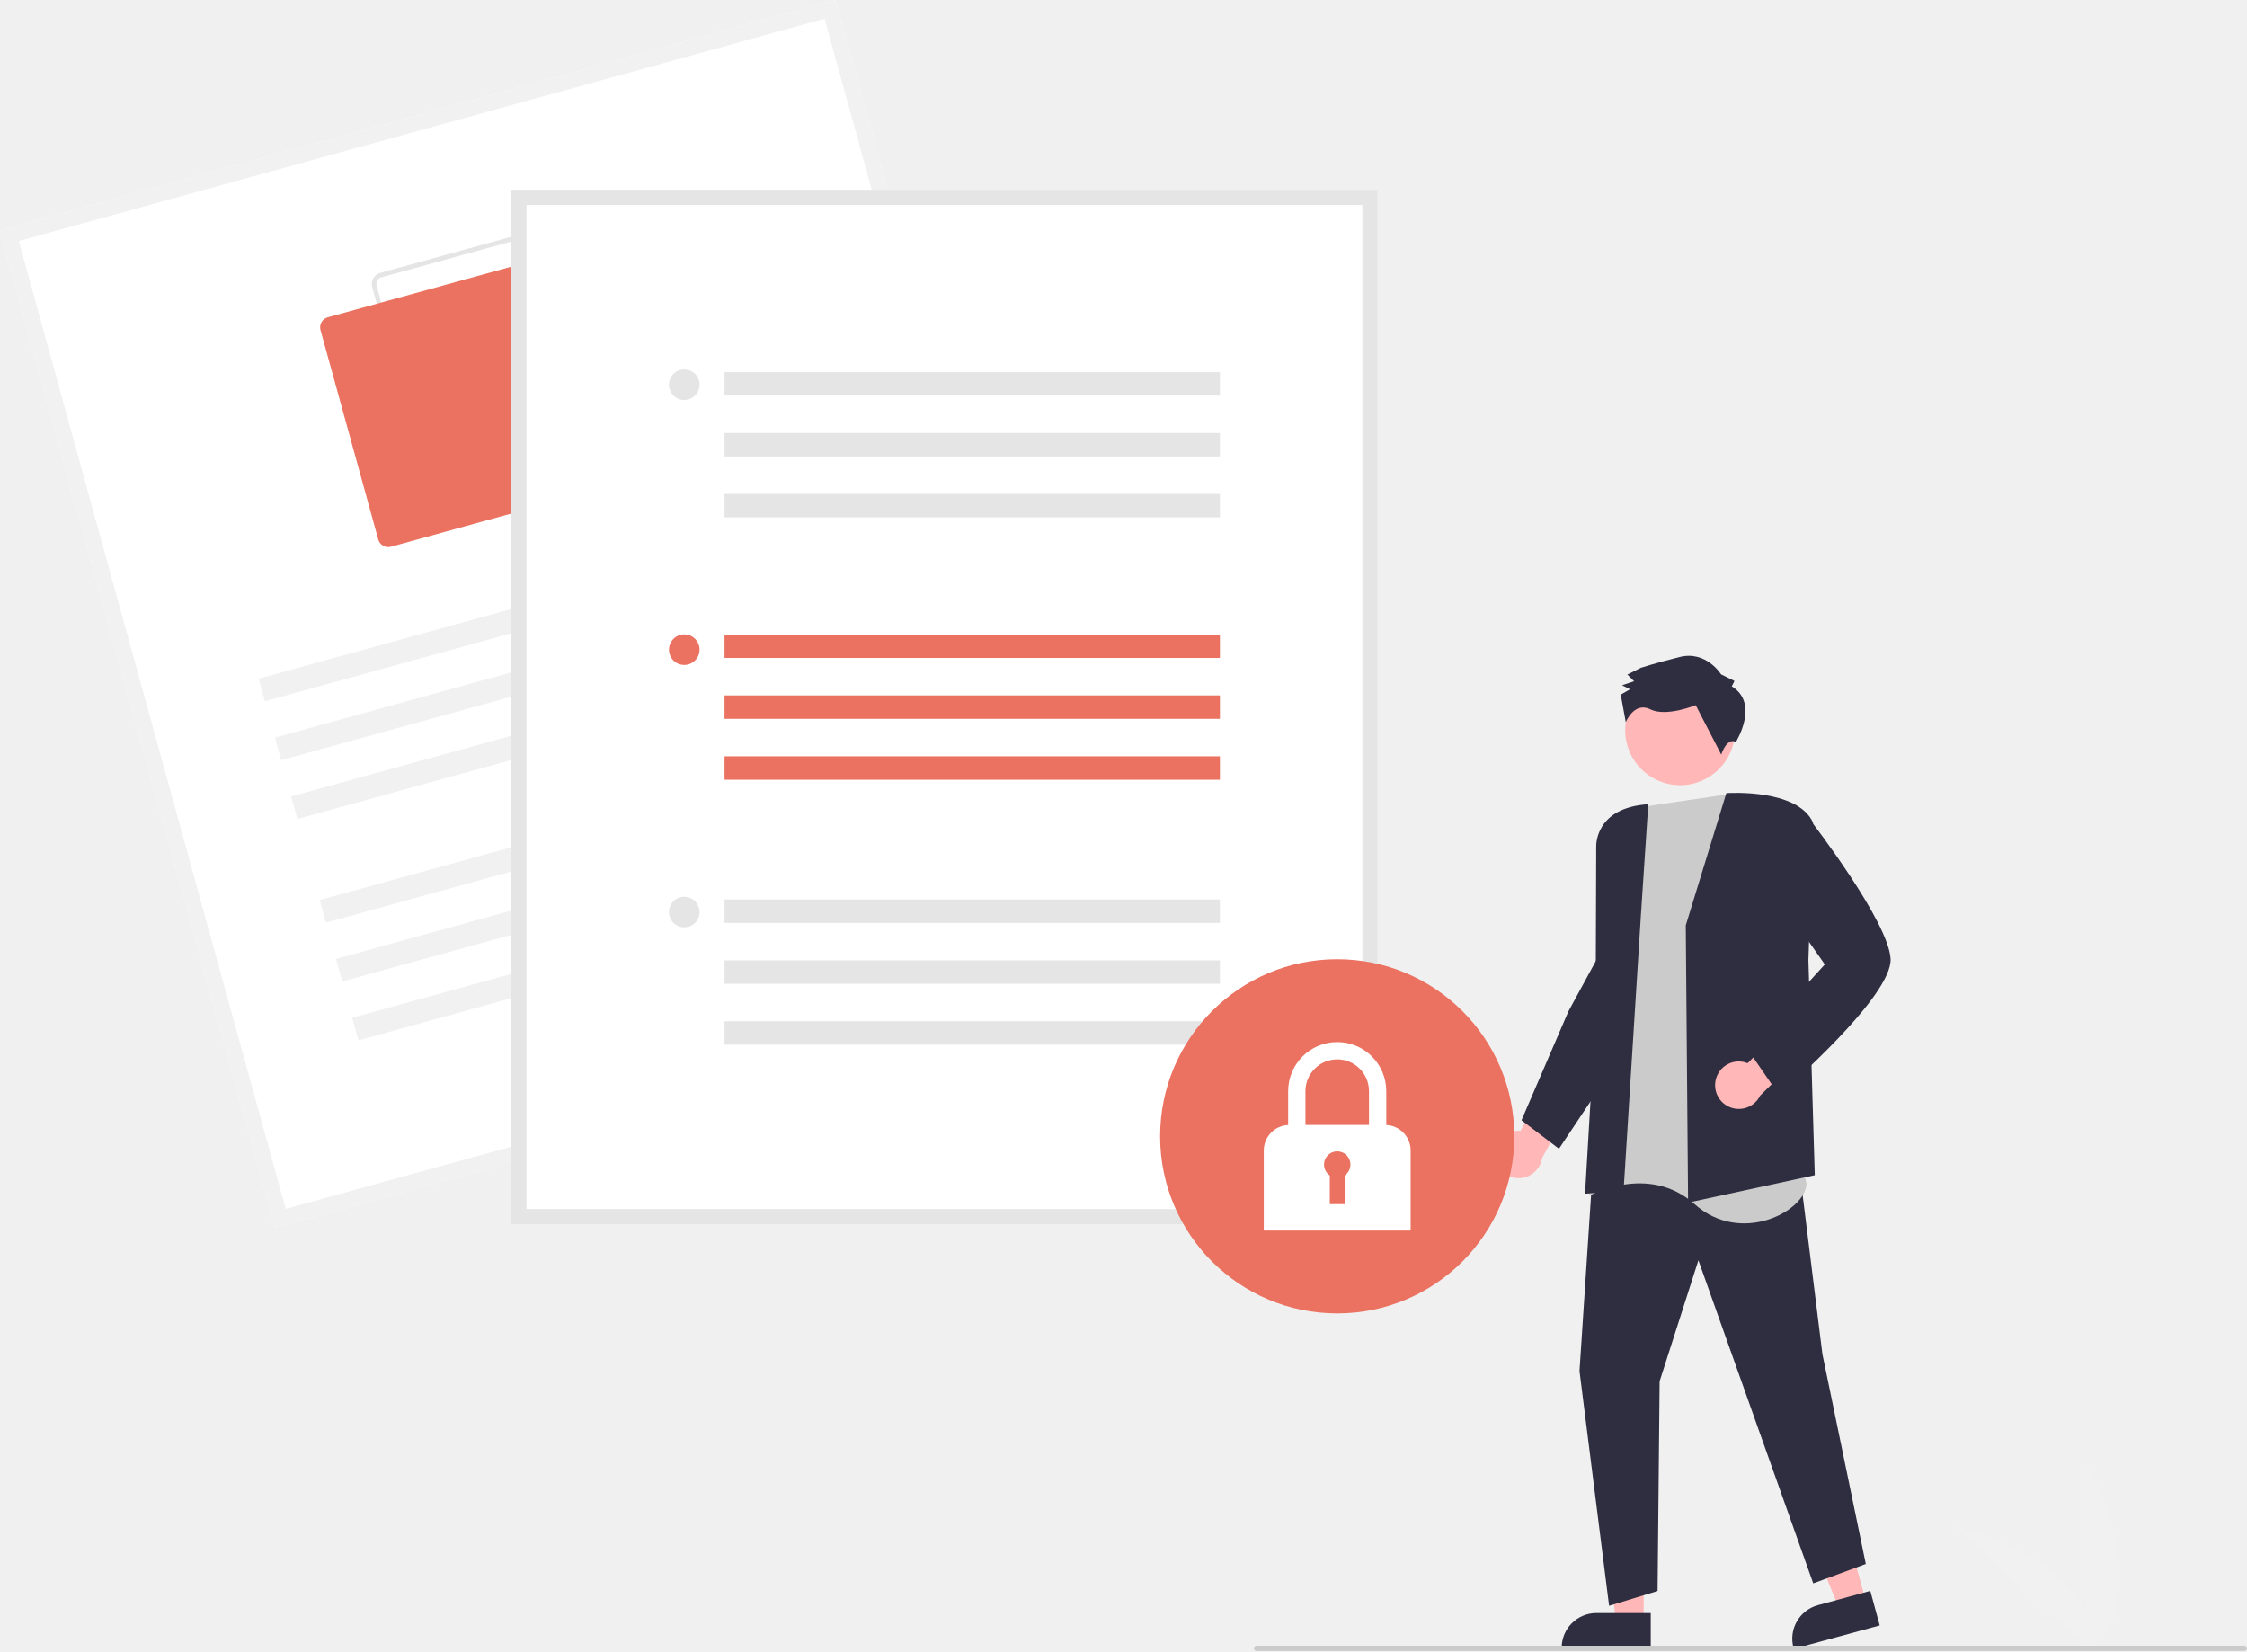
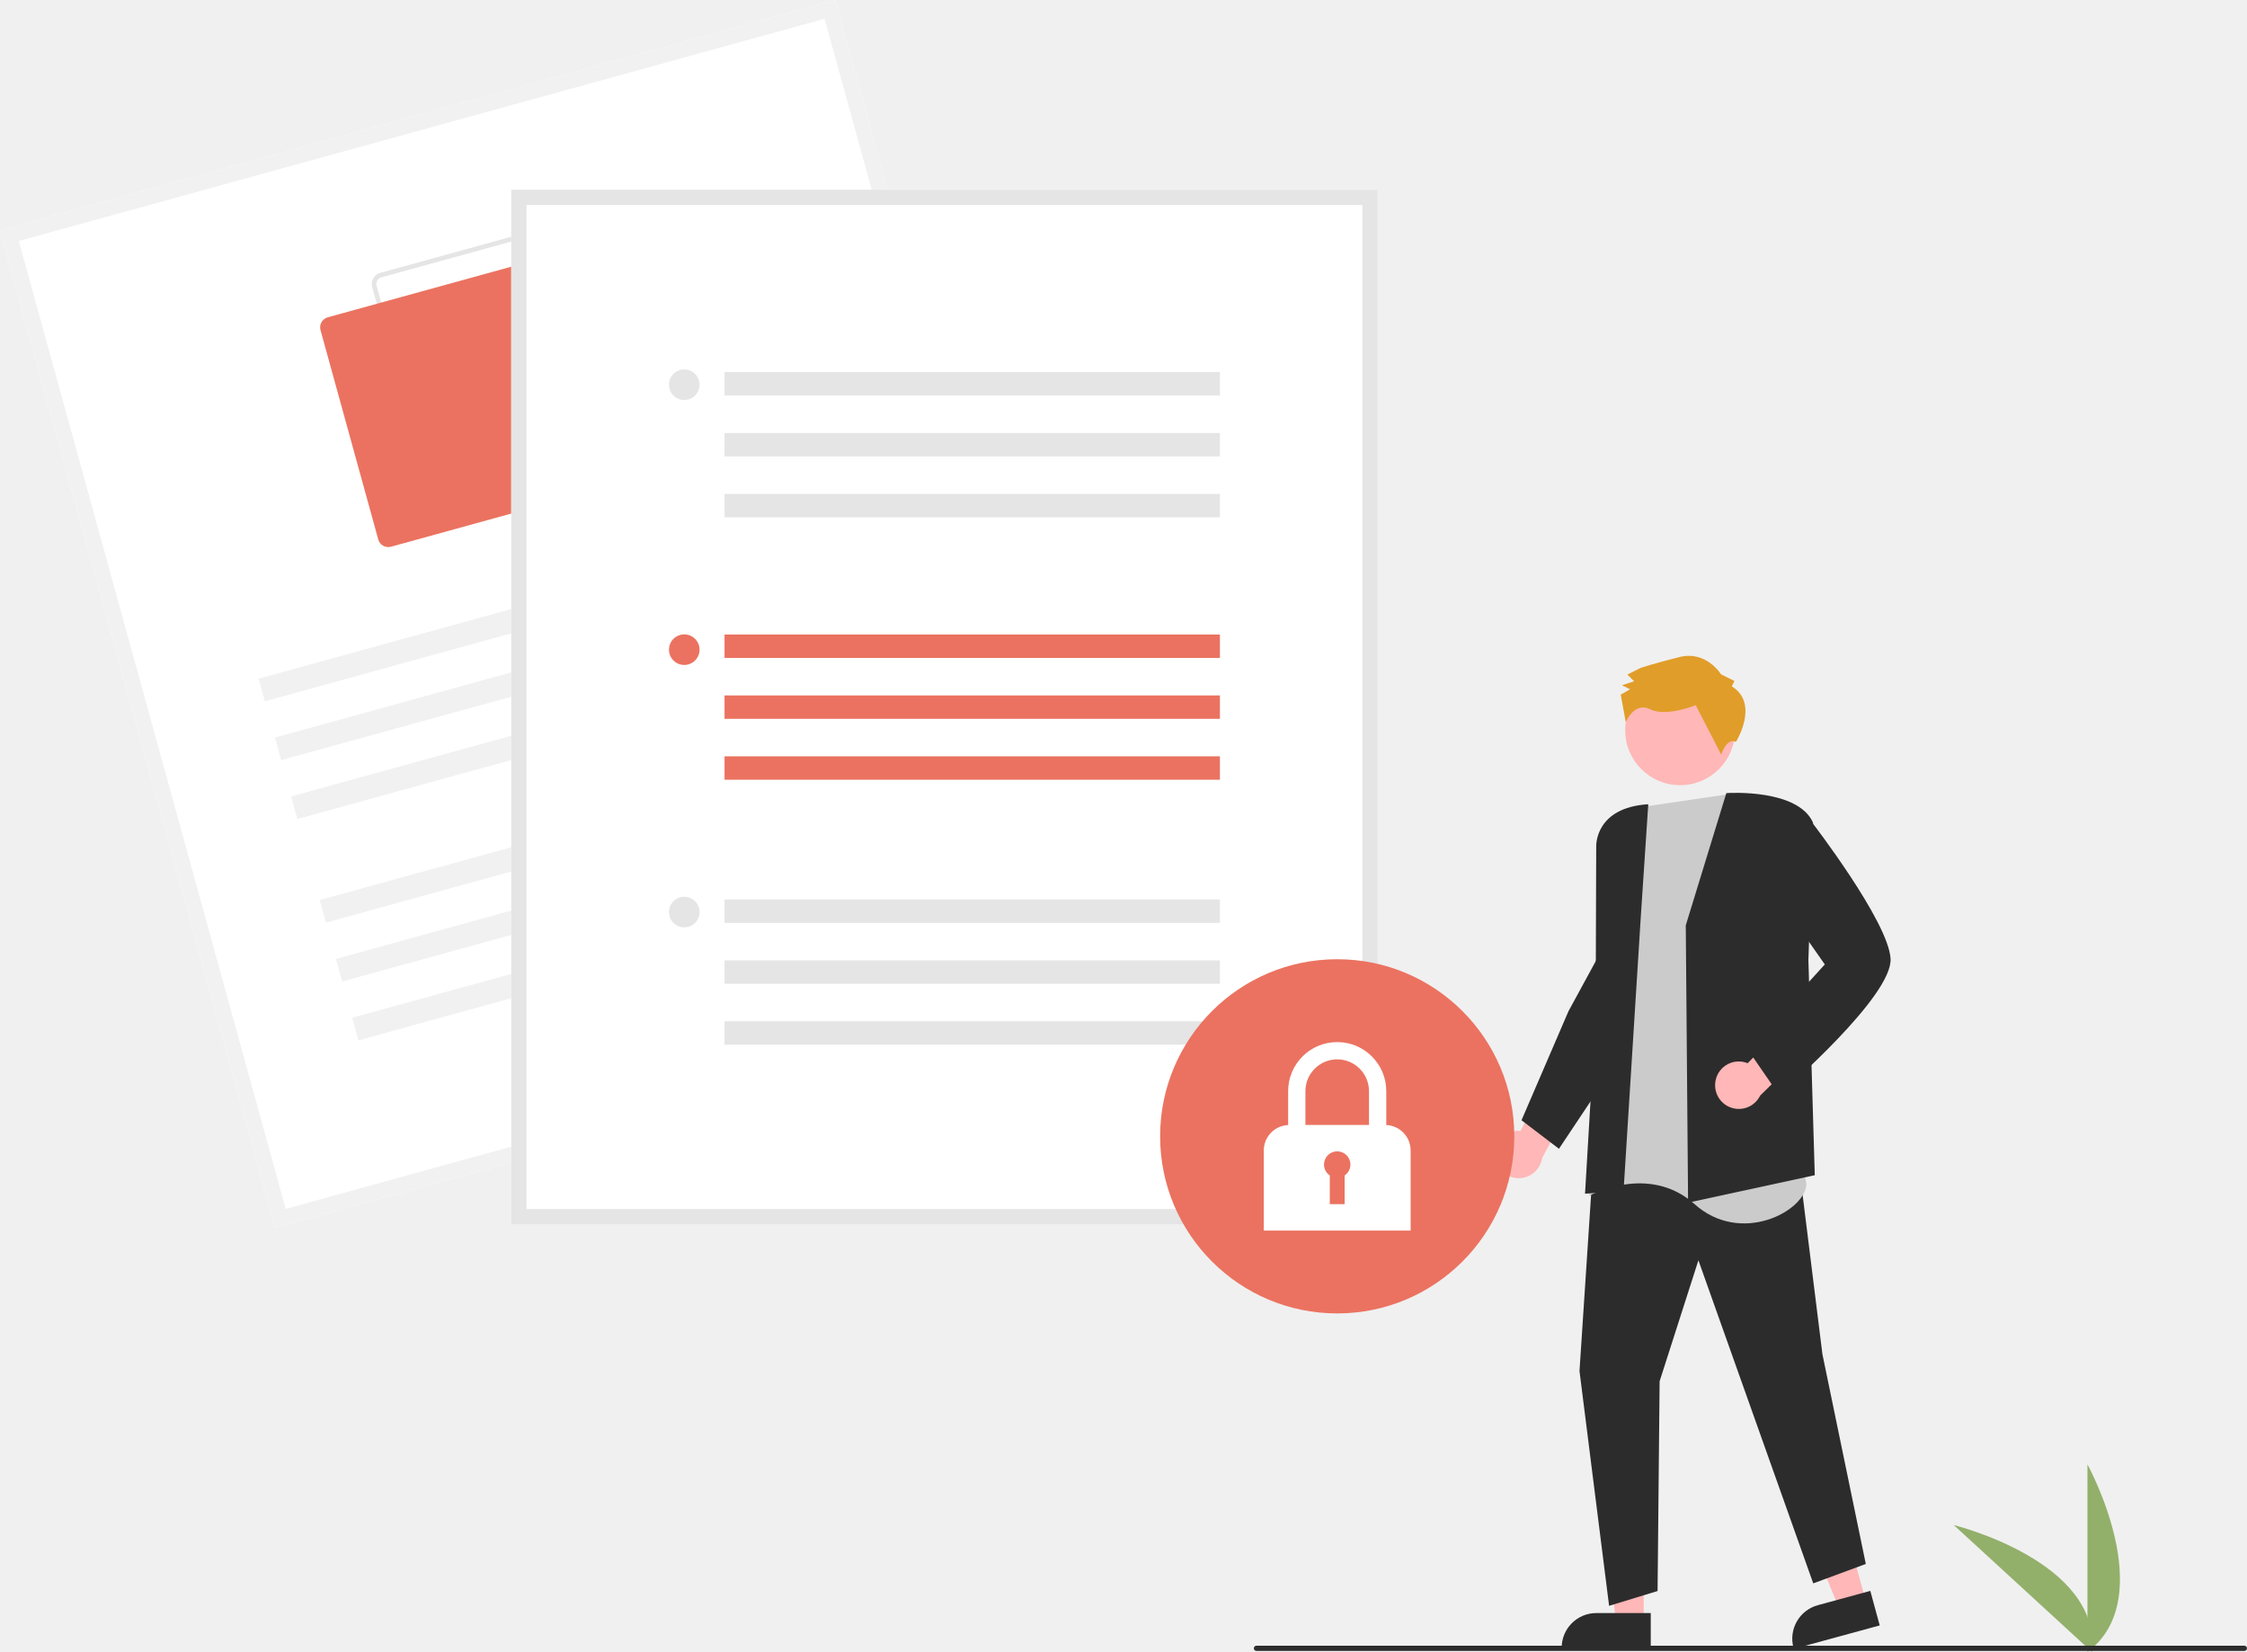
- <svg xmlns="http://www.w3.org/2000/svg" id="eac00f18-7eab-4208-ad4d-248901d936f9" data-name="Layer 1" width="866.524" height="637.056" viewBox="0 0 866.524 637.056">
-   <path d="M971.738,768.528v-72.34S999.93,747.474,971.738,768.528Z" transform="translate(-166.7382 -131.4719)" fill="#f1f1f1" />
-   <path d="M973.48,768.515,920.19,719.594S977.035,733.51,973.48,768.515Z" transform="translate(-166.7382 -131.4719)" fill="#f1f1f1" />
-   <path d="M743.266,577.442a9.095,9.095,0,0,1,9.851-9.872l9.607-18.431,12.624,3.106-13.932,25.838a9.145,9.145,0,0,1-18.15-.641Z" transform="translate(-166.7382 -131.4719)" fill="#ffb7b7" />
-   <polygon points="633.871 625.527 623.218 625.526 618.15 584.437 633.873 584.438 633.871 625.527" fill="#ffb7b7" />
-   <path d="M803.326,767.325l-34.349-.001v-.434a13.37,13.37,0,0,1,13.37-13.369h.001l20.979.001Z" transform="translate(-166.7382 -131.4719)" fill="#2f2e41" />
-   <polygon points="719.549 617.569 709.271 620.371 693.57 582.063 708.739 577.927 719.549 617.569" fill="#ffb7b7" />
-   <path d="M891.625,758.288,858.486,767.325l-.114-.419a13.37,13.37,0,0,1,9.381-16.416l.001-0L887.993,744.97Z" transform="translate(-166.7382 -131.4719)" fill="#2f2e41" />
-   <polygon points="614.423 448.033 609.109 528.727 620.524 619.261 639.221 613.554 640.009 532.663 654.966 486.018 699.25 610.602 719.521 603.123 702.792 522.232 693.345 446.262 614.423 448.033" fill="#2f2e41" />
-   <path d="M832.823,437.806,801.337,442.449,789.994,453.667l-3.522,40.307,2.187,35.702-9.119,62.959s22.93-12.729,40.701,3.205,42.635,2.816,43.147-7.784Z" transform="translate(-166.7382 -131.4719)" fill="#cbcbcb" />
-   <path d="M816.834,488.357l-0-.045,15.641-50.984.202-.013c1.113-.072,27.337-1.618,33.202,11.33l.028.062-1.782,52.983,2.454,82.979-48.501,10.505-.353.077Z" transform="translate(-166.7382 -131.4719)" fill="#2f2e41" />
-   <path d="M799.501,484.833l2.869-43.221c-20.407,1.269-20.099,15.738-20.076,16.369l-.223,64.65-4.087,69.164,14.86-1.114Z" transform="translate(-166.7382 -131.4719)" fill="#2f2e41" />
-   <path d="M753.485,563.477l18.117-42.047L784.248,498.208l6.602,41.889-22.922,34.384Z" transform="translate(-166.7382 -131.4719)" fill="#2f2e41" />
-   <path d="M828.36,548.006a9.095,9.095,0,0,1,12.325-6.526l14.616-14.777,11.146,6.692L845.514,553.973A9.145,9.145,0,0,1,828.36,548.006Z" transform="translate(-166.7382 -131.4719)" fill="#ffb7b7" />
-   <path d="M840.651,536.085,870.452,503.393,850.726,475.244l2.03-13.762L864.383,447.12l.227.293c1.239,1.604,30.362,39.439,31.198,53.763.839,14.376-41.021,50.742-42.803,52.282l-.248.214Z" transform="translate(-166.7382 -131.4719)" fill="#2f2e41" />
-   <circle cx="647.916" cy="281.612" r="21.181" fill="#ffb7b7" />
-   <path d="M834.576,396.15l1.027-2.067-5.167-2.567s-5.7-9.274-16.014-6.668-14.955,4.166-14.955,4.166l-5.154,2.593,2.587,2.574-4.64,1.56,3.1,1.54-3.607,2.073,1.942,10.628s3.225-8.061,9.425-4.981,17.541-1.592,17.541-1.592l9.853,19.069s2.033-6.684,5.657-4.902C836.171,417.577,845.43,402.831,834.576,396.15Z" transform="translate(-166.7382 -131.4719)" fill="#2f2e41" />
-   <path d="M594.907,516.07,272.805,604.901,166.738,220.303l322.102-88.831Z" transform="translate(-166.7382 -131.4719)" fill="#fff" />
-   <path d="M594.907,516.07,272.805,604.901,166.738,220.303l322.102-88.831ZM276.92,597.651l310.738-85.697-102.932-373.233-310.738,85.697Z" transform="translate(-166.7382 -131.4719)" fill="#f1f1f1" />
-   <path d="M418.744,303.765l-80.741,22.267a4.46,4.46,0,0,1-5.479-3.11l-22.267-80.741a4.46,4.46,0,0,1,3.11-5.479l80.741-22.267a4.46,4.46,0,0,1,5.479,3.11l22.267,80.741A4.46,4.46,0,0,1,418.744,303.765ZM313.841,238.42a2.676,2.676,0,0,0-1.866,3.288l22.267,80.741a2.676,2.676,0,0,0,3.288,1.866l80.741-22.267a2.676,2.676,0,0,0,1.866-3.288l-22.267-80.741a2.676,2.676,0,0,0-3.288-1.866Z" transform="translate(-166.7382 -131.4719)" fill="#e5e5e5" />
-   <path d="M398.277,320.039l-80.741,22.267a4.014,4.014,0,0,1-4.931-2.799L290.337,258.766a4.014,4.014,0,0,1,2.799-4.931l80.741-22.267a4.014,4.014,0,0,1,4.931,2.799l22.267,80.741A4.014,4.014,0,0,1,398.277,320.039Z" transform="translate(-166.7382 -131.4719)" fill="#eb7260" />
-   <rect x="263.489" y="361.969" width="233.728" height="9.032" transform="translate(-250.4837 -17.16149) rotate(-15.41811)" fill="#f1f1f1" />
-   <rect x="269.75" y="384.671" width="233.728" height="9.032" transform="translate(-256.294 -14.67996) rotate(-15.41811)" fill="#f1f1f1" />
-   <rect x="276.011" y="407.372" width="233.728" height="9.032" transform="translate(-262.1042 -12.19843) rotate(-15.41811)" fill="#f1f1f1" />
-   <rect x="287.03" y="447.328" width="233.728" height="9.032" transform="translate(-272.3302 -7.83093) rotate(-15.41811)" fill="#f1f1f1" />
-   <rect x="293.291" y="470.03" width="233.728" height="9.032" transform="translate(-278.1405 -5.34939) rotate(-15.41811)" fill="#f1f1f1" />
-   <rect x="299.552" y="492.732" width="233.728" height="9.032" transform="translate(-283.9507 -2.86786) rotate(-15.41811)" fill="#f1f1f1" />
-   <path d="M698.014,603.616H363.887V204.661H698.014Z" transform="translate(-166.7382 -131.4719)" fill="#fff" />
-   <path d="M698.014,603.616H363.887V204.661H698.014Zm-328.233-5.895H692.12V210.555H369.782Z" transform="translate(-166.7382 -131.4719)" fill="#e5e5e5" />
-   <rect x="279.408" y="244.695" width="191.034" height="9.032" fill="#eb7260" />
-   <rect x="279.408" y="268.178" width="191.034" height="9.032" fill="#eb7260" />
-   <rect x="279.408" y="291.661" width="191.034" height="9.032" fill="#eb7260" />
-   <circle cx="263.877" cy="250.534" r="5.895" fill="#eb7260" />
-   <rect x="279.408" y="143.505" width="191.034" height="9.032" fill="#e5e5e5" />
-   <rect x="279.408" y="166.989" width="191.034" height="9.032" fill="#e5e5e5" />
-   <rect x="279.408" y="190.472" width="191.034" height="9.032" fill="#e5e5e5" />
-   <circle cx="263.877" cy="148.362" r="5.895" fill="#e5e5e5" />
-   <rect x="279.408" y="346.867" width="191.034" height="9.032" fill="#e5e5e5" />
-   <rect x="279.408" y="370.35" width="191.034" height="9.032" fill="#e5e5e5" />
-   <rect x="279.408" y="393.833" width="191.034" height="9.032" fill="#e5e5e5" />
-   <circle cx="263.877" cy="351.723" r="5.895" fill="#e5e5e5" />
-   <circle cx="515.677" cy="438.205" r="68.293" fill="#eb7260" />
-   <path d="M701.336,565.32V552.253a18.921,18.921,0,1,0-37.842,0v13.067a9.838,9.838,0,0,0-9.396,9.823v30.879h56.634V575.144A9.838,9.838,0,0,0,701.336,565.32ZM682.415,539.994a12.273,12.273,0,0,1,12.258,12.259v13.044H670.157V552.253A12.273,12.273,0,0,1,682.415,539.994Z" transform="translate(-166.7382 -131.4719)" fill="#fff" />
-   <path d="M687.506,580.569a5.091,5.091,0,1,0-7.954,4.207v11.065H685.278v-11.065A5.084,5.084,0,0,0,687.506,580.569Z" transform="translate(-166.7382 -131.4719)" fill="#eb7260" />
-   <path d="M1032.262,768.122h-381a1,1,0,0,1,0-2h381a1,1,0,0,1,0,2Z" transform="translate(-166.7382 -131.4719)" fill="#cbcbcb" />
+ <svg xmlns="http://www.w3.org/2000/svg" id="eac00f18-7eab-4208-ad4d-248901d936f9" data-name="Layer 1" width="866.524" height="637.056" viewBox="0 0 866.524 637.056" version="1.1">
+   <defs id="defs924" />
+   <path d="M971.738,768.528v-72.34S999.93,747.474,971.738,768.528Z" transform="translate(-166.7382 -131.4719)" fill="#f1f1f1" id="path833" style="fill:#92b06a;fill-opacity:1" />
+   <path d="M973.48,768.515,920.19,719.594S977.035,733.51,973.48,768.515Z" transform="translate(-166.7382 -131.4719)" fill="#f1f1f1" id="path835" style="fill:#92b06a;fill-opacity:1" />
+   <path d="M743.266,577.442a9.095,9.095,0,0,1,9.851-9.872l9.607-18.431,12.624,3.106-13.932,25.838a9.145,9.145,0,0,1-18.15-.641Z" transform="translate(-166.7382 -131.4719)" fill="#ffb7b7" id="path837" />
+   <polygon points="633.871 625.527 623.218 625.526 618.15 584.437 633.873 584.438 633.871 625.527" fill="#ffb7b7" id="polygon839" />
+   <path d="M803.326,767.325l-34.349-.001v-.434a13.37,13.37,0,0,1,13.37-13.369h.001l20.979.001Z" transform="translate(-166.7382 -131.4719)" fill="#2f2e41" id="path841" style="fill:#2d2c2c;fill-opacity:1" />
+   <polygon points="719.549 617.569 709.271 620.371 693.57 582.063 708.739 577.927 719.549 617.569" fill="#ffb7b7" id="polygon843" />
+   <path d="M891.625,758.288,858.486,767.325l-.114-.419a13.37,13.37,0,0,1,9.381-16.416l.001-0L887.993,744.97Z" transform="translate(-166.7382 -131.4719)" fill="#2f2e41" id="path845" style="fill:#2d2c2c;fill-opacity:1" />
+   <polygon points="614.423 448.033 609.109 528.727 620.524 619.261 639.221 613.554 640.009 532.663 654.966 486.018 699.25 610.602 719.521 603.123 702.792 522.232 693.345 446.262 614.423 448.033" fill="#2f2e41" id="polygon847" style="fill:#2d2c2c;fill-opacity:1" />
+   <path d="M832.823,437.806,801.337,442.449,789.994,453.667l-3.522,40.307,2.187,35.702-9.119,62.959s22.93-12.729,40.701,3.205,42.635,2.816,43.147-7.784Z" transform="translate(-166.7382 -131.4719)" fill="#cbcbcb" id="path849" />
+   <path d="M816.834,488.357l-0-.045,15.641-50.984.202-.013c1.113-.072,27.337-1.618,33.202,11.33l.028.062-1.782,52.983,2.454,82.979-48.501,10.505-.353.077Z" transform="translate(-166.7382 -131.4719)" fill="#2f2e41" id="path851" style="fill:#2d2c2c;fill-opacity:1" />
+   <path d="M799.501,484.833l2.869-43.221c-20.407,1.269-20.099,15.738-20.076,16.369l-.223,64.65-4.087,69.164,14.86-1.114Z" transform="translate(-166.7382 -131.4719)" fill="#2f2e41" id="path853" style="fill:#2d2c2c;fill-opacity:1" />
+   <path d="M753.485,563.477l18.117-42.047L784.248,498.208l6.602,41.889-22.922,34.384Z" transform="translate(-166.7382 -131.4719)" fill="#2f2e41" id="path855" style="fill:#2d2c2c;fill-opacity:1" />
+   <path d="M828.36,548.006a9.095,9.095,0,0,1,12.325-6.526l14.616-14.777,11.146,6.692L845.514,553.973A9.145,9.145,0,0,1,828.36,548.006Z" transform="translate(-166.7382 -131.4719)" fill="#ffb7b7" id="path857" />
+   <path d="M840.651,536.085,870.452,503.393,850.726,475.244l2.03-13.762L864.383,447.12l.227.293c1.239,1.604,30.362,39.439,31.198,53.763.839,14.376-41.021,50.742-42.803,52.282l-.248.214Z" transform="translate(-166.7382 -131.4719)" fill="#2f2e41" id="path859" style="fill:#2d2c2c;fill-opacity:1" />
+   <circle cx="647.916" cy="281.612" r="21.181" fill="#ffb7b7" id="circle861" />
+   <path d="M834.576,396.15l1.027-2.067-5.167-2.567s-5.7-9.274-16.014-6.668-14.955,4.166-14.955,4.166l-5.154,2.593,2.587,2.574-4.64,1.56,3.1,1.54-3.607,2.073,1.942,10.628s3.225-8.061,9.425-4.981,17.541-1.592,17.541-1.592l9.853,19.069s2.033-6.684,5.657-4.902C836.171,417.577,845.43,402.831,834.576,396.15Z" transform="translate(-166.7382 -131.4719)" fill="#2f2e41" id="path863" style="fill:#e19d29;fill-opacity:1" />
+   <path d="M594.907,516.07,272.805,604.901,166.738,220.303l322.102-88.831Z" transform="translate(-166.7382 -131.4719)" fill="#fff" id="path865" />
+   <path d="M594.907,516.07,272.805,604.901,166.738,220.303l322.102-88.831ZM276.92,597.651l310.738-85.697-102.932-373.233-310.738,85.697Z" transform="translate(-166.7382 -131.4719)" fill="#f1f1f1" id="path867" />
+   <path d="M418.744,303.765l-80.741,22.267a4.46,4.46,0,0,1-5.479-3.11l-22.267-80.741a4.46,4.46,0,0,1,3.11-5.479l80.741-22.267a4.46,4.46,0,0,1,5.479,3.11l22.267,80.741A4.46,4.46,0,0,1,418.744,303.765ZM313.841,238.42a2.676,2.676,0,0,0-1.866,3.288l22.267,80.741a2.676,2.676,0,0,0,3.288,1.866l80.741-22.267a2.676,2.676,0,0,0,1.866-3.288l-22.267-80.741a2.676,2.676,0,0,0-3.288-1.866Z" transform="translate(-166.7382 -131.4719)" fill="#e5e5e5" id="path869" />
+   <path d="M398.277,320.039l-80.741,22.267a4.014,4.014,0,0,1-4.931-2.799L290.337,258.766a4.014,4.014,0,0,1,2.799-4.931l80.741-22.267a4.014,4.014,0,0,1,4.931,2.799l22.267,80.741A4.014,4.014,0,0,1,398.277,320.039Z" transform="translate(-166.7382 -131.4719)" fill="#eb7260" id="path871" />
+   <rect x="263.489" y="361.969" width="233.728" height="9.032" transform="translate(-250.4837 -17.16149) rotate(-15.41811)" fill="#f1f1f1" id="rect873" />
+   <rect x="269.75" y="384.671" width="233.728" height="9.032" transform="translate(-256.294 -14.67996) rotate(-15.41811)" fill="#f1f1f1" id="rect875" />
+   <rect x="276.011" y="407.372" width="233.728" height="9.032" transform="translate(-262.1042 -12.19843) rotate(-15.41811)" fill="#f1f1f1" id="rect877" />
+   <rect x="287.03" y="447.328" width="233.728" height="9.032" transform="translate(-272.3302 -7.83093) rotate(-15.41811)" fill="#f1f1f1" id="rect879" />
+   <rect x="293.291" y="470.03" width="233.728" height="9.032" transform="translate(-278.1405 -5.34939) rotate(-15.41811)" fill="#f1f1f1" id="rect881" />
+   <rect x="299.552" y="492.732" width="233.728" height="9.032" transform="translate(-283.9507 -2.86786) rotate(-15.41811)" fill="#f1f1f1" id="rect883" />
+   <path d="M698.014,603.616H363.887V204.661H698.014Z" transform="translate(-166.7382 -131.4719)" fill="#fff" id="path885" />
+   <path d="M698.014,603.616H363.887V204.661H698.014Zm-328.233-5.895H692.12V210.555H369.782Z" transform="translate(-166.7382 -131.4719)" fill="#e5e5e5" id="path887" />
+   <rect x="279.408" y="244.695" width="191.034" height="9.032" fill="#eb7260" id="rect889" />
+   <rect x="279.408" y="268.178" width="191.034" height="9.032" fill="#eb7260" id="rect891" />
+   <rect x="279.408" y="291.661" width="191.034" height="9.032" fill="#eb7260" id="rect893" />
+   <circle cx="263.877" cy="250.534" r="5.895" fill="#eb7260" id="circle895" />
+   <rect x="279.408" y="143.505" width="191.034" height="9.032" fill="#e5e5e5" id="rect897" />
+   <rect x="279.408" y="166.989" width="191.034" height="9.032" fill="#e5e5e5" id="rect899" />
+   <rect x="279.408" y="190.472" width="191.034" height="9.032" fill="#e5e5e5" id="rect901" />
+   <circle cx="263.877" cy="148.362" r="5.895" fill="#e5e5e5" id="circle903" />
+   <rect x="279.408" y="346.867" width="191.034" height="9.032" fill="#e5e5e5" id="rect905" />
+   <rect x="279.408" y="370.35" width="191.034" height="9.032" fill="#e5e5e5" id="rect907" />
+   <rect x="279.408" y="393.833" width="191.034" height="9.032" fill="#e5e5e5" id="rect909" />
+   <circle cx="263.877" cy="351.723" r="5.895" fill="#e5e5e5" id="circle911" />
+   <circle cx="515.677" cy="438.205" r="68.293" fill="#eb7260" id="circle913" />
+   <path d="M701.336,565.32V552.253a18.921,18.921,0,1,0-37.842,0v13.067a9.838,9.838,0,0,0-9.396,9.823v30.879h56.634V575.144A9.838,9.838,0,0,0,701.336,565.32ZM682.415,539.994a12.273,12.273,0,0,1,12.258,12.259v13.044H670.157V552.253A12.273,12.273,0,0,1,682.415,539.994Z" transform="translate(-166.7382 -131.4719)" fill="#fff" id="path915" />
+   <path d="M687.506,580.569a5.091,5.091,0,1,0-7.954,4.207v11.065H685.278v-11.065A5.084,5.084,0,0,0,687.506,580.569Z" transform="translate(-166.7382 -131.4719)" fill="#eb7260" id="path917" />
+   <path style="fill:#2d2c2c;fill-opacity:1" d="M1032.262,768.122h-381a1,1,0,0,1,0-2h381a1,1,0,0,1,0,2Z" transform="translate(-166.7382 -131.4719)" fill="#cbcbcb" id="path919" />
</svg>
